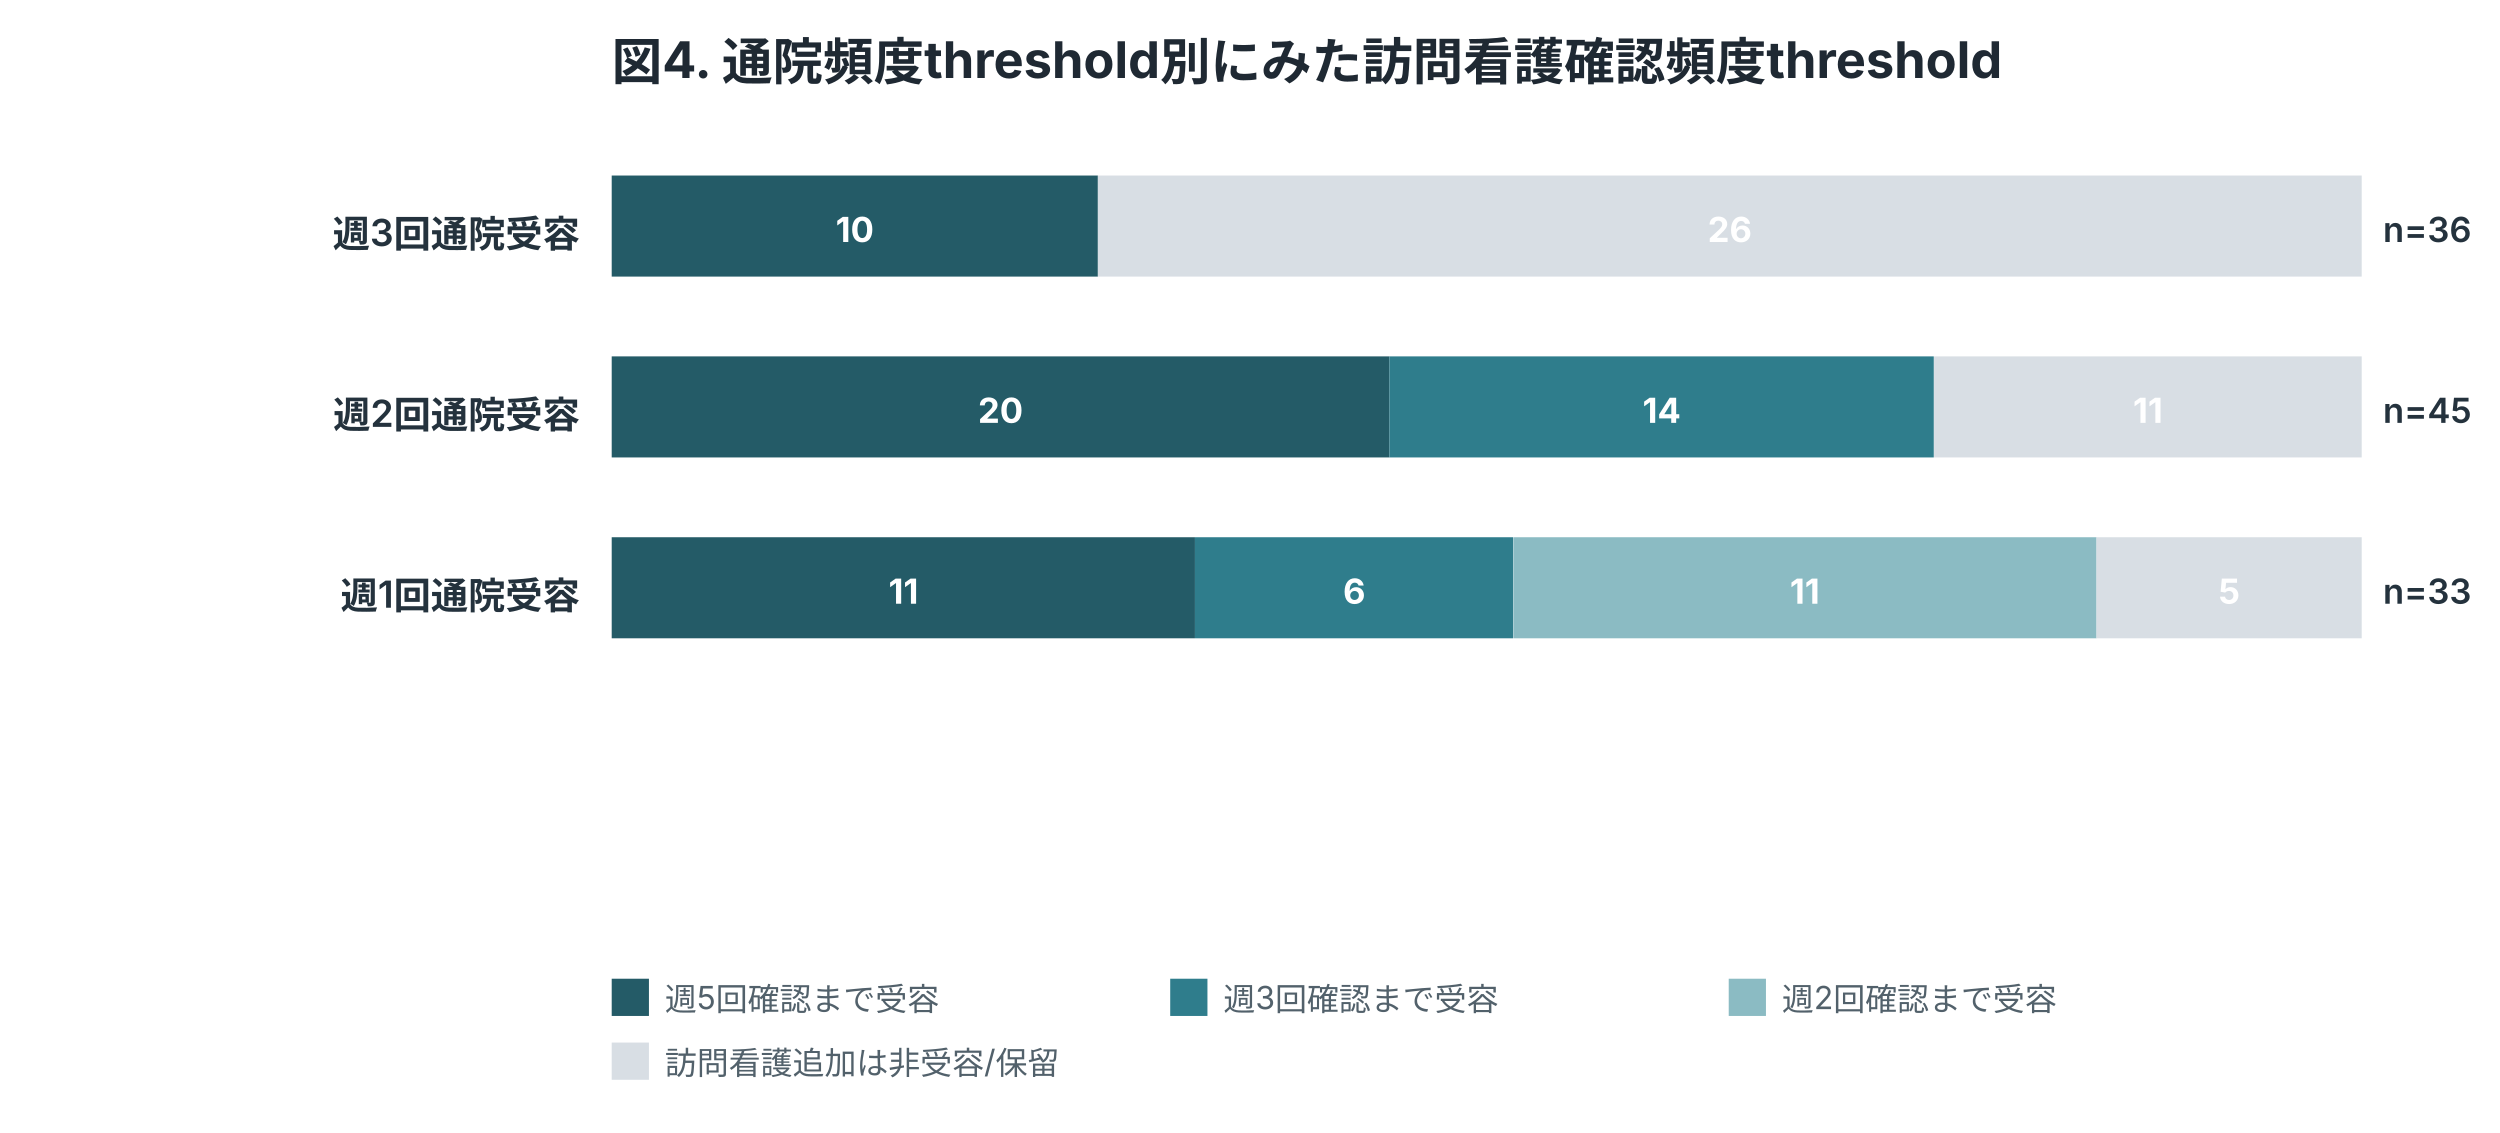
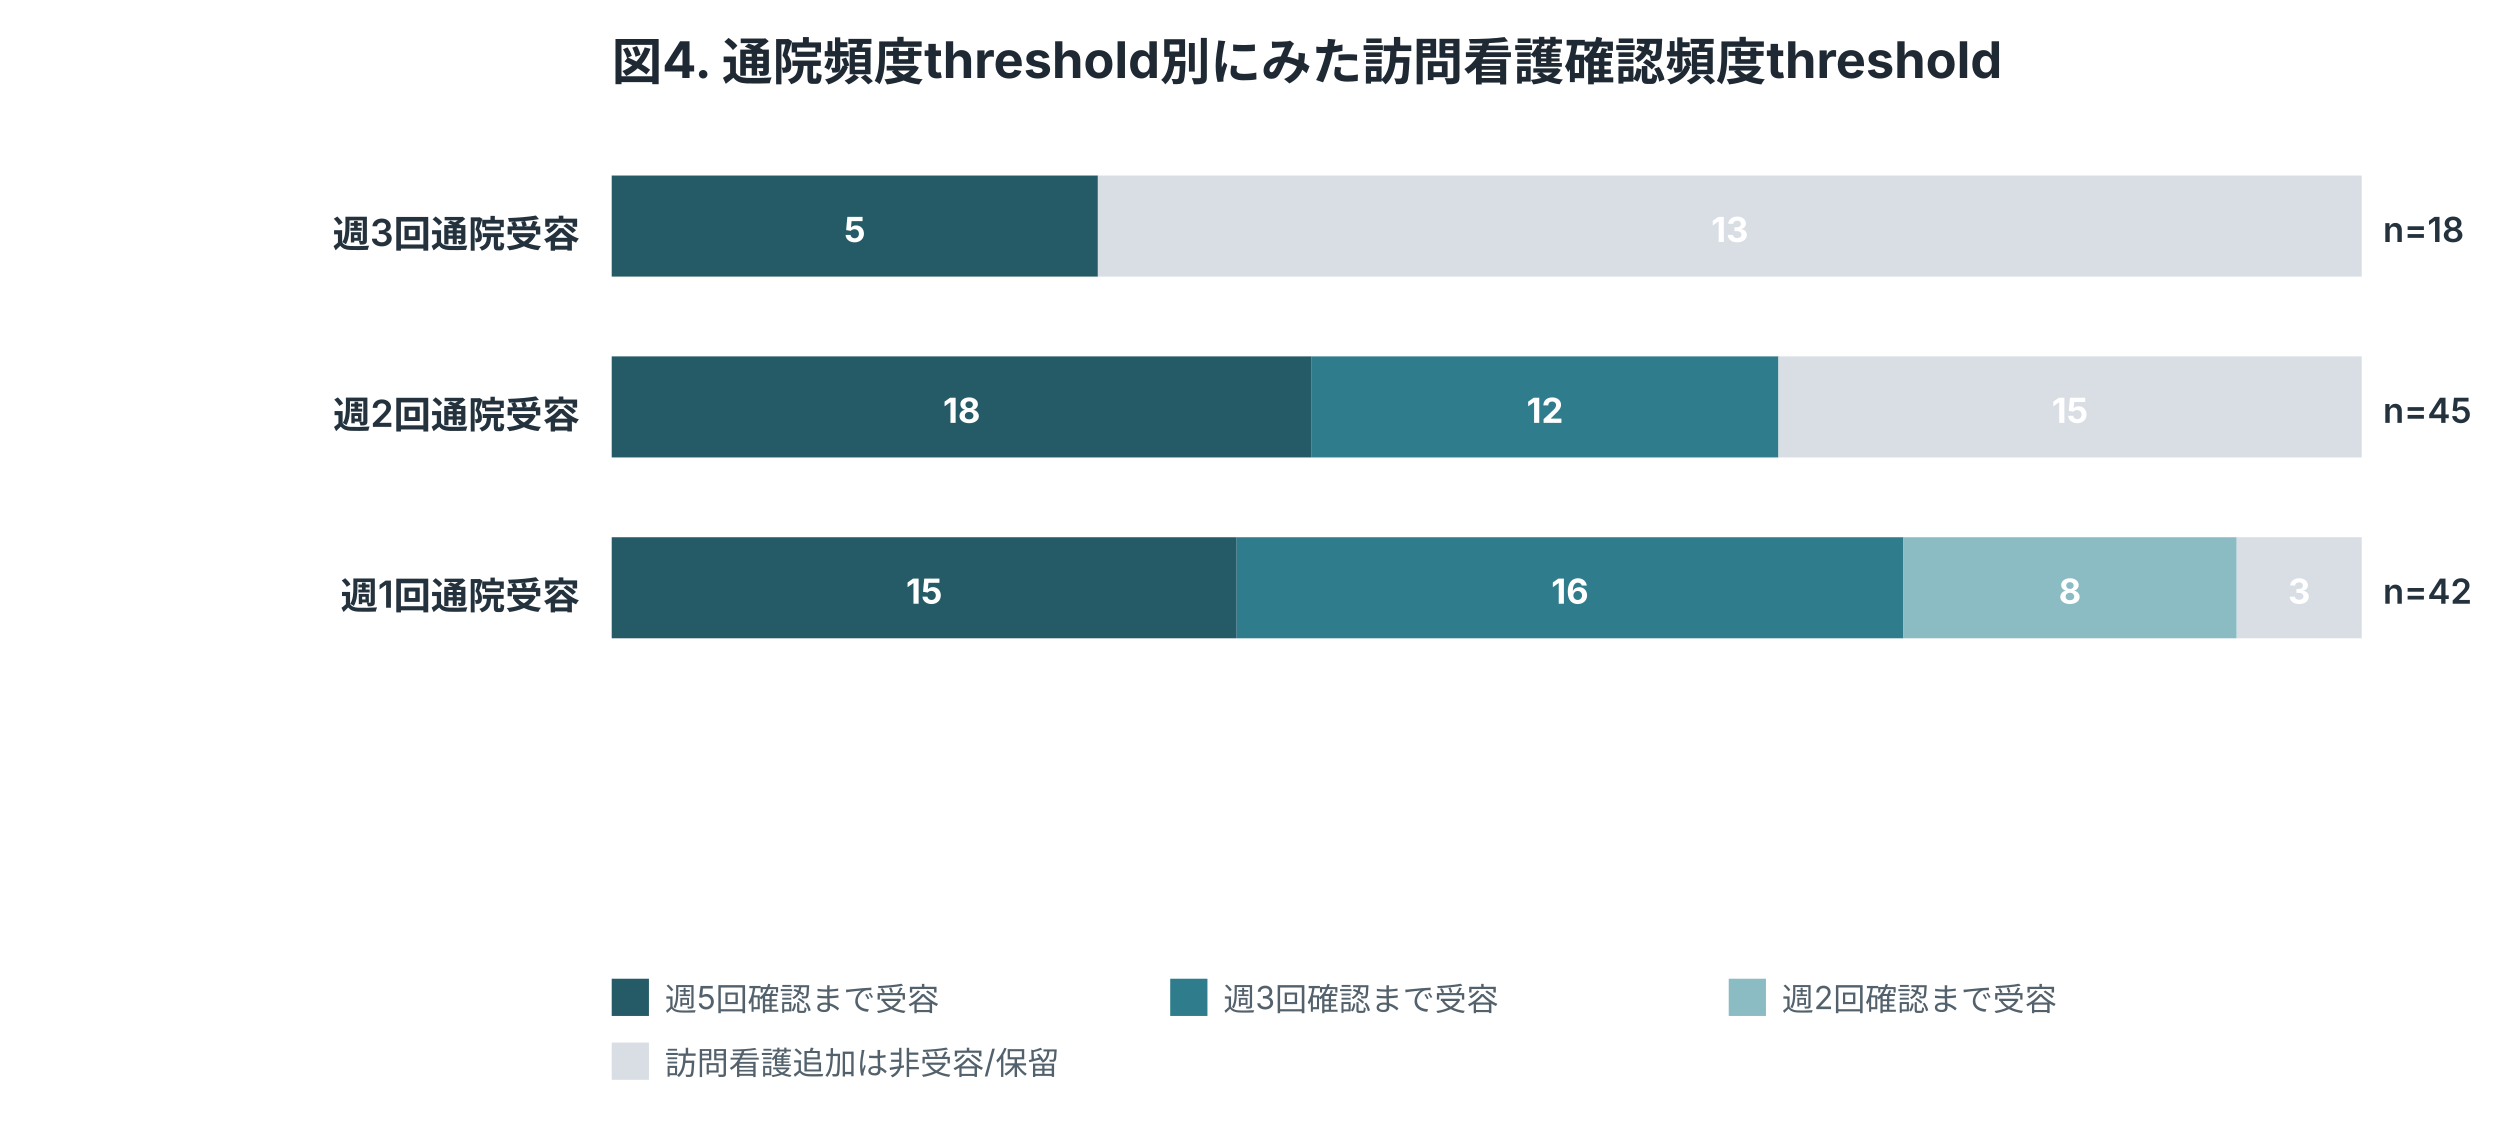
<svg xmlns="http://www.w3.org/2000/svg" width="940" height="426" viewBox="0 0 940 426" role="img">
  <style>
.title{font:700 19px -apple-system,BlinkMacSystemFont,"Segoe UI",sans-serif;fill:#1f2933}
.label{font:600 14px -apple-system,BlinkMacSystemFont,"Segoe UI",sans-serif;fill:#24323d}
.num{font:600 13px -apple-system,BlinkMacSystemFont,"Segoe UI",sans-serif;fill:#24323d}
.axis,.legend,.note{font:12px -apple-system,BlinkMacSystemFont,"Segoe UI",sans-serif;fill:#52616b}
.inside{font:700 13px -apple-system,BlinkMacSystemFont,"Segoe UI",sans-serif;fill:white}
.big{font:700 34px -apple-system,BlinkMacSystemFont,"Segoe UI",sans-serif;fill:#1f2933}
</style>
  <rect width="100%" height="100%" fill="white" />
  <text x="230" y="30" class="title">図4. 通院頻度threshold別にみた訪問看護確認頻度threshold</text>
  <text x="218" y="93" text-anchor="end" class="label">週3回通院受容</text>
  <rect x="230.0" y="66" width="182.8" height="38" fill="#245b67" />
-   <text x="321.4" y="91" text-anchor="middle" class="inside">10</text>
+   <text x="321.4" y="91" text-anchor="middle" class="inside">5</text>
  <rect x="412.8" y="66" width="475.2" height="38" fill="#d8dee4" />
-   <text x="650.4" y="91" text-anchor="middle" class="inside">26</text>
-   <text x="896" y="91" class="num">n=36</text>
+   <text x="650.4" y="91" text-anchor="middle" class="inside">13</text>
+   <text x="896" y="91" class="num">n=18</text>
  <text x="218" y="161" text-anchor="end" class="label">週2回通院受容</text>
-   <rect x="230.0" y="134" width="292.4" height="38" fill="#245b67" />
-   <text x="376.2" y="159" text-anchor="middle" class="inside">20</text>
-   <rect x="522.4" y="134" width="204.7" height="38" fill="#2f7d8c" />
-   <text x="624.8" y="159" text-anchor="middle" class="inside">14</text>
-   <rect x="727.2" y="134" width="160.8" height="38" fill="#d8dee4" />
-   <text x="807.6" y="159" text-anchor="middle" class="inside">11</text>
+   <rect x="230.0" y="134" width="263.2" height="38" fill="#245b67" />
+   <text x="361.6" y="159" text-anchor="middle" class="inside">18</text>
+   <rect x="493.2" y="134" width="175.5" height="38" fill="#2f7d8c" />
+   <text x="580.9" y="159" text-anchor="middle" class="inside">12</text>
+   <rect x="668.7" y="134" width="219.3" height="38" fill="#d8dee4" />
+   <text x="778.3" y="159" text-anchor="middle" class="inside">15</text>
  <text x="896" y="159" class="num">n=45</text>
  <text x="218" y="229" text-anchor="end" class="label">週1回通院受容</text>
-   <rect x="230.0" y="202" width="219.3" height="38" fill="#245b67" />
-   <text x="339.7" y="227" text-anchor="middle" class="inside">11</text>
-   <rect x="449.3" y="202" width="119.6" height="38" fill="#2f7d8c" />
-   <text x="509.2" y="227" text-anchor="middle" class="inside">6</text>
-   <rect x="569.0" y="202" width="219.3" height="38" fill="#8bbbc3" />
-   <text x="678.6" y="227" text-anchor="middle" class="inside">11</text>
-   <rect x="788.3" y="202" width="99.7" height="38" fill="#d8dee4" />
-   <text x="838.2" y="227" text-anchor="middle" class="inside">5</text>
-   <text x="896" y="227" class="num">n=33</text>
+   <rect x="230.0" y="202" width="235.0" height="38" fill="#245b67" />
+   <text x="347.5" y="227" text-anchor="middle" class="inside">15</text>
+   <rect x="465.0" y="202" width="250.7" height="38" fill="#2f7d8c" />
+   <text x="590.3" y="227" text-anchor="middle" class="inside">16</text>
+   <rect x="715.7" y="202" width="125.3" height="38" fill="#8bbbc3" />
+   <text x="778.3" y="227" text-anchor="middle" class="inside">8</text>
+   <rect x="841.0" y="202" width="47.0" height="38" fill="#d8dee4" />
+   <text x="864.5" y="227" text-anchor="middle" class="inside">3</text>
+   <text x="896" y="227" class="num">n=42</text>
  <rect x="230" y="368" width="14" height="14" fill="#245b67" />
  <text x="250" y="380" class="legend">週5回確認まで受容</text>
  <rect x="440" y="368" width="14" height="14" fill="#2f7d8c" />
  <text x="460" y="380" class="legend">週3回確認まで受容</text>
  <rect x="650" y="368" width="14" height="14" fill="#8bbbc3" />
  <text x="670" y="380" class="legend">週2回確認まで受容</text>
  <rect x="230" y="392" width="14" height="14" fill="#d8dee4" />
  <text x="250" y="404" class="legend">訪問看護追加は非受容/保留</text>
</svg>
